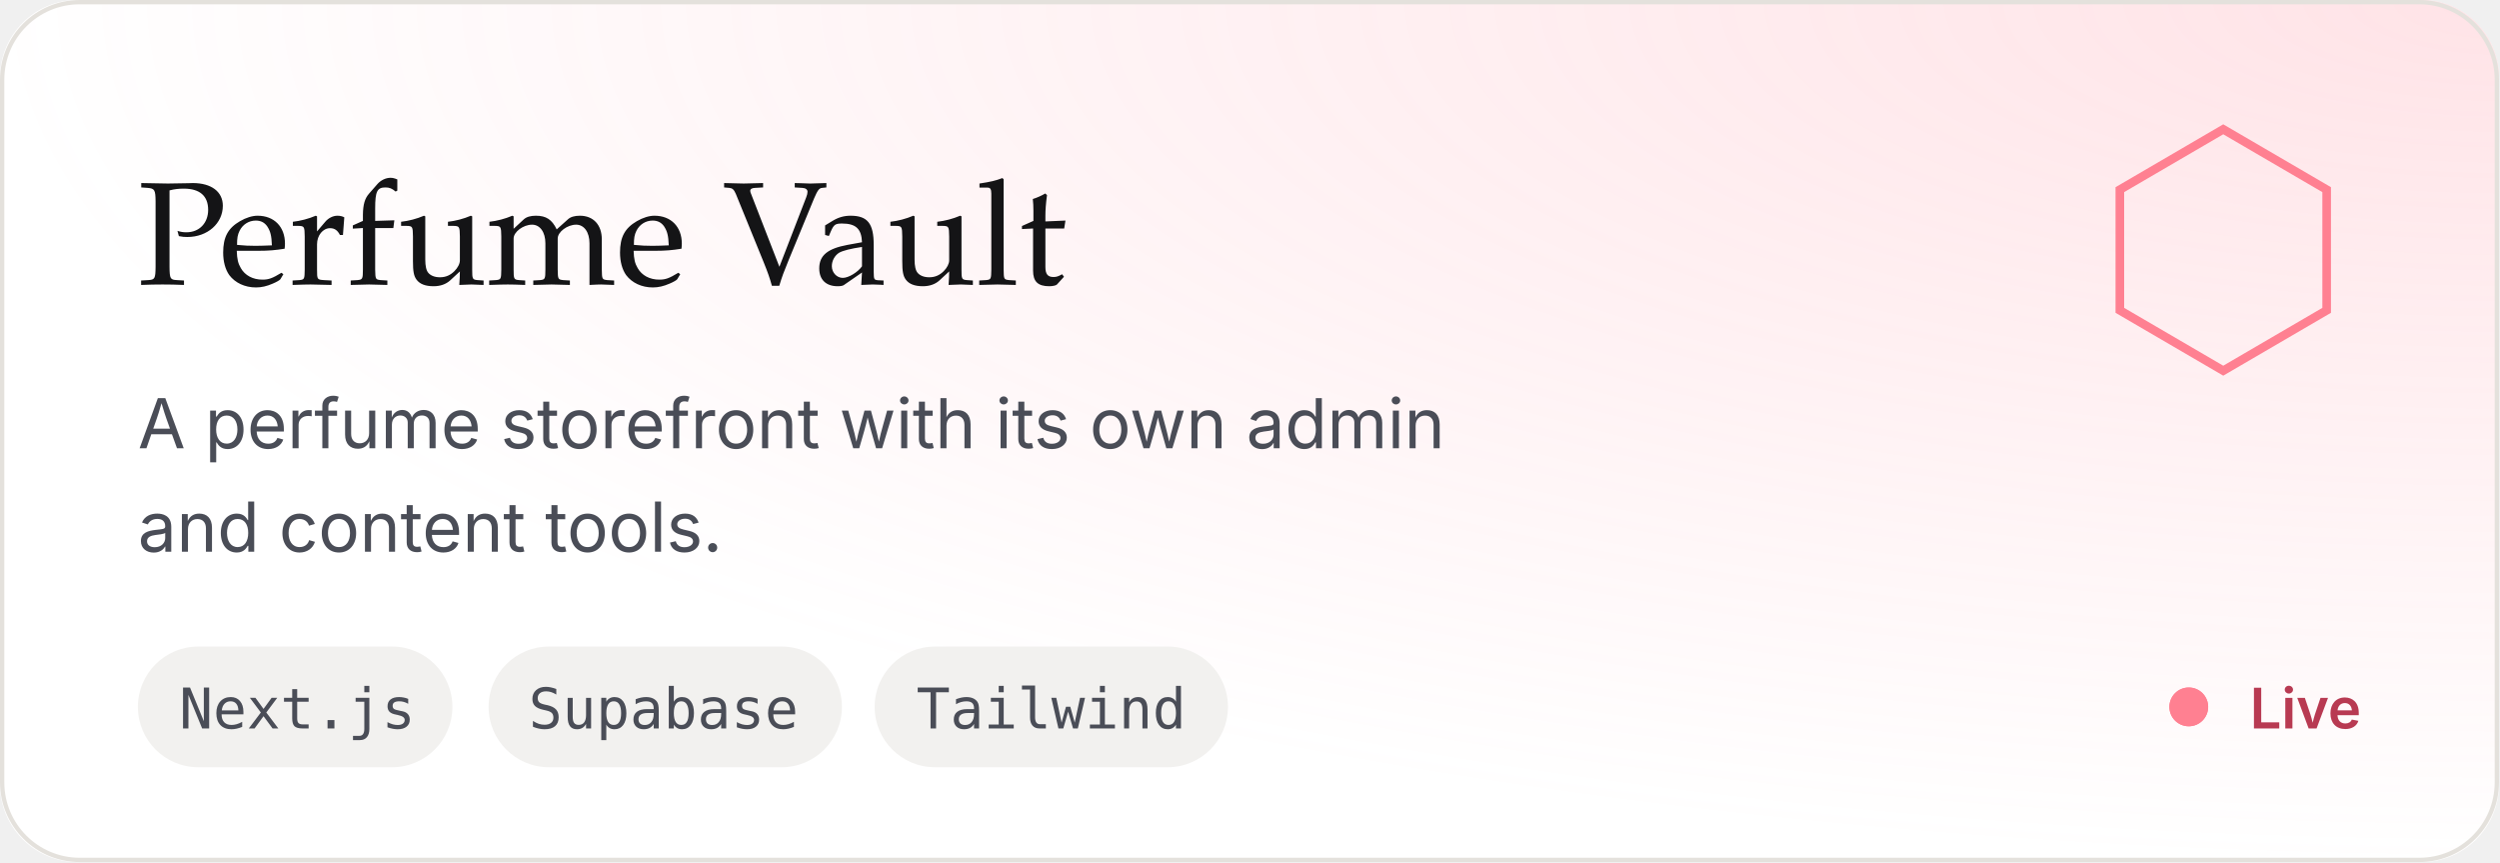
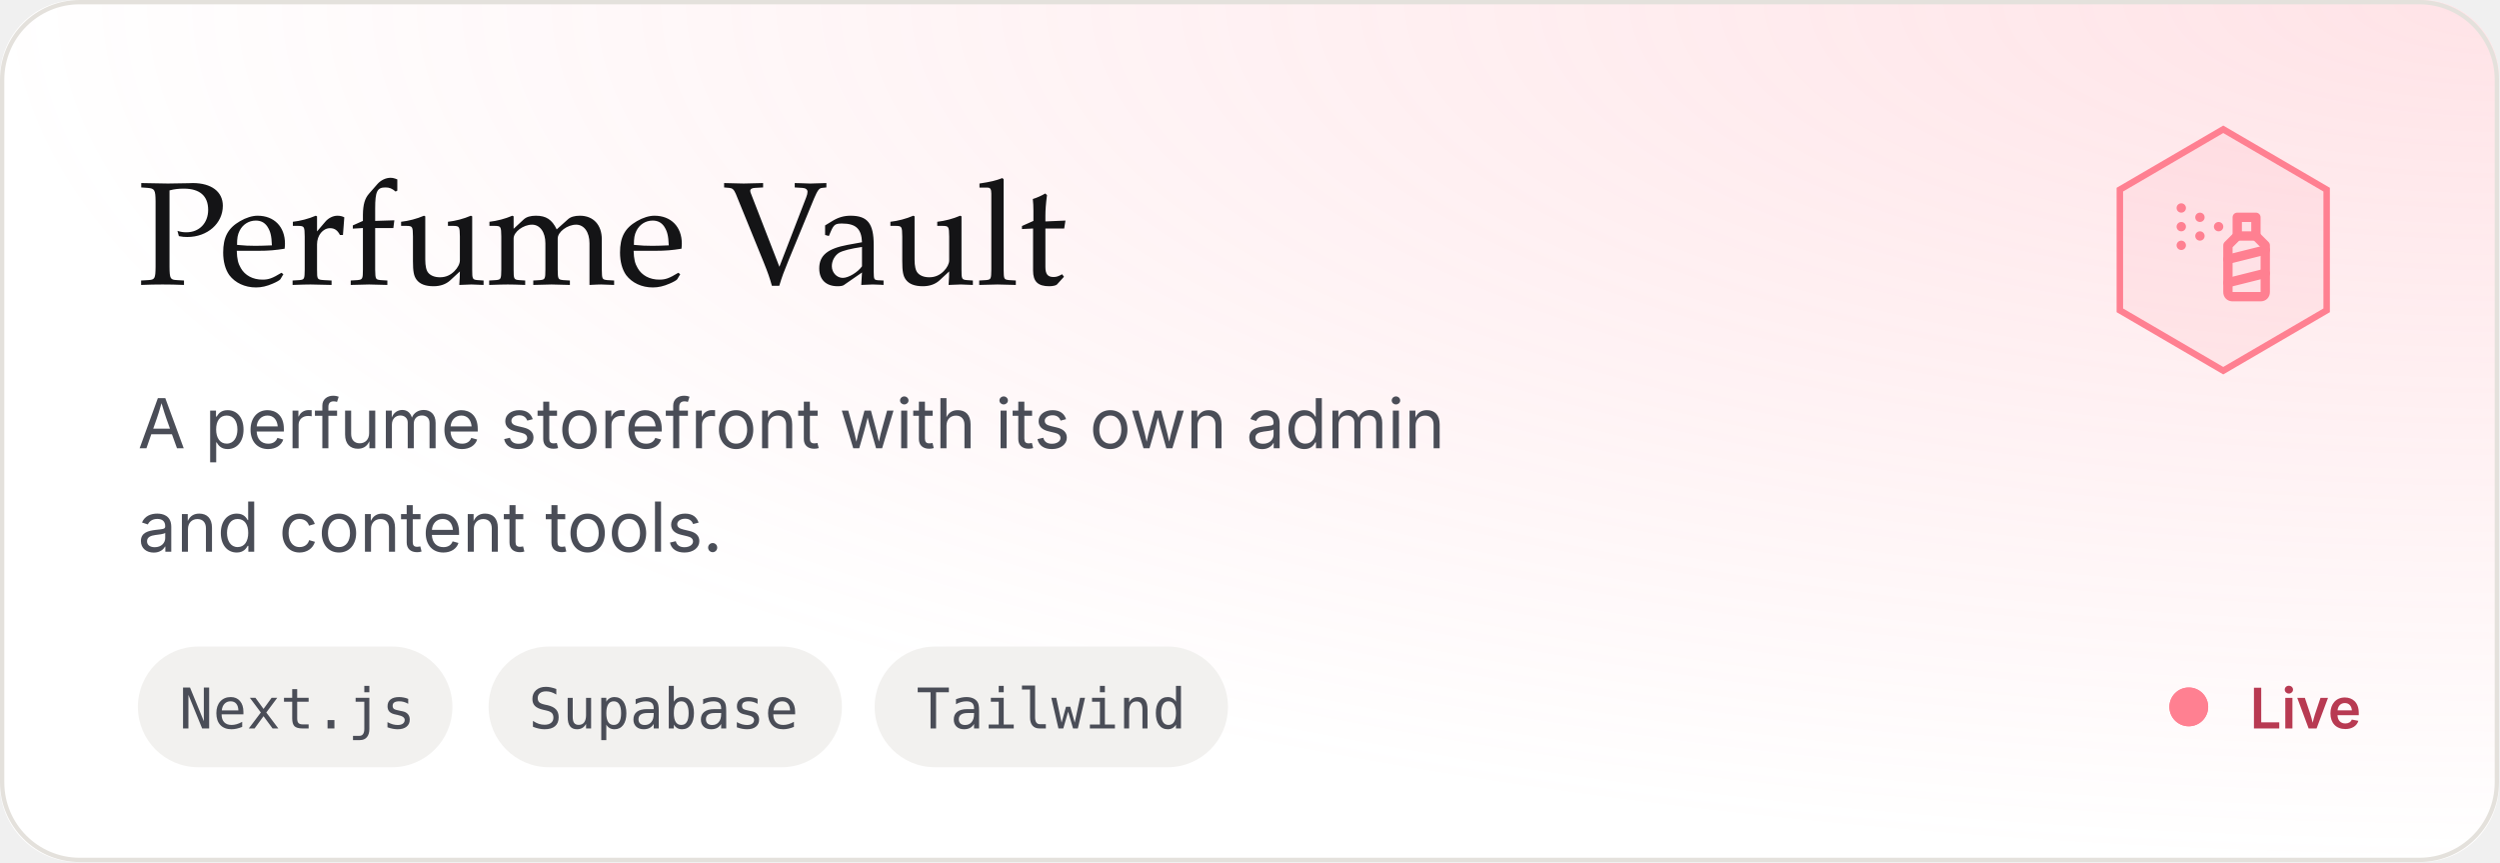
<svg xmlns="http://www.w3.org/2000/svg" width="580" height="200" viewBox="0 0 580 200" role="img" aria-label="Perfume Vault: A perfume storefront with its own admin and content tools. Live.">
  <defs>
    <radialGradient id="glow" cx="1" cy="0" r="1">
      <stop offset="0" stop-color="#ff8091" stop-opacity=".22" />
      <stop offset="1" stop-color="#ff8091" stop-opacity="0" />
    </radialGradient>
    <clipPath id="frame">
      <rect width="580" height="200" rx="18" />
    </clipPath>
  </defs>
  <style>
    .title { font: 400 34px 'Instrument Serif','Iowan Old Style','Palatino Linotype',Georgia,serif; fill: #141416; }
    .body { font: 400 16px Inter,'Segoe UI Variable Display','Segoe UI',-apple-system,BlinkMacSystemFont,Helvetica,Arial,sans-serif; fill: #4a4d57; }
    .tag { font: 500 13px 'JetBrains Mono','Cascadia Code',ui-monospace,SFMono-Regular,Menlo,Consolas,monospace; fill: #4a4d57; }
    .status { font: 600 13px Inter,'Segoe UI Variable Display','Segoe UI',-apple-system,BlinkMacSystemFont,Helvetica,Arial,sans-serif; fill: #b83a52; }
    .glow { animation: breathe 7s ease-in-out infinite; }
    @keyframes breathe { 0%,100%{opacity:.65} 50%{opacity:1} }
    .dot { animation: ping 2.4s ease-out infinite; transform-origin: center; transform-box: fill-box; }
    @keyframes ping { 0%{transform:scale(1);opacity:.7} 80%,100%{transform:scale(2.6);opacity:0} }
    @media (prefers-reduced-motion: reduce){*{animation:none!important}}
  </style>
  <g clip-path="url(#frame)">
    <rect width="580" height="200" fill="#ffffff" />
    <rect width="580" height="200" fill="url(#glow)" class="glow" />
-     <path d="M516 30 L540 44 V72 L516 86 L492 72 V44 Z" fill="none" stroke="#ff8091" stroke-width="2" />
+     <path d="M516 30 L540 44 V72 L516 86 L492 72 V44 Z" fill="#ff8091" fill-opacity=".1" stroke="#ff8091" stroke-width="1.5" />
+     <g transform="translate(516 58)">
+       <g transform="translate(-13.0 -13.0) scale(1.0833)" fill="none" stroke="#ff8091" stroke-width="2.0" stroke-linecap="round" stroke-linejoin="round">
+         <path d="M3 3h.01" />
+         <path d="M7 5h.01" />
+         <path d="M11 7h.01" />
+         <path d="M3 7h.01" />
+         <path d="M7 9h.01" />
+         <path d="M3 11h.01" />
+         <rect width="4" height="4" x="15" y="5" />
+         <path d="m19 9 2 2v10c0 .6-.4 1-1 1h-6c-.6 0-1-.4-1-1V11l2-2" />
+         <path d="m13 14 8-2" />
+         <path d="m13 19 8-2" />
+       </g>
+     </g>
    <text x="32" y="66" class="title">Perfume Vault</text>
    <text x="32" y="104" class="body">A perfume storefront with its own admin</text>
    <text x="32" y="128" class="body">and content tools.</text>
    <rect x="32" y="150" width="73" height="28" rx="14" fill="#f2f1ef" />
    <text x="69" y="169" class="tag" text-anchor="middle">Next.js</text>
    <rect x="113.4" y="150" width="82" height="28" rx="14" fill="#f2f1ef" />
    <text x="154" y="169" class="tag" text-anchor="middle">Supabase</text>
    <rect x="203.0" y="150" width="82" height="28" rx="14" fill="#f2f1ef" />
    <text x="244" y="169" class="tag" text-anchor="middle">Tailwind</text>
    <text x="548" y="169" class="status" text-anchor="end">Live</text>
    <circle cx="508" cy="164" r="4.5" fill="#ff8091" class="dot" />
    <circle cx="508" cy="164" r="4.5" fill="#ff8091" />
    <rect x=".5" y=".5" width="579" height="199" rx="18" fill="none" stroke="#e4e1dc" />
  </g>
</svg>
